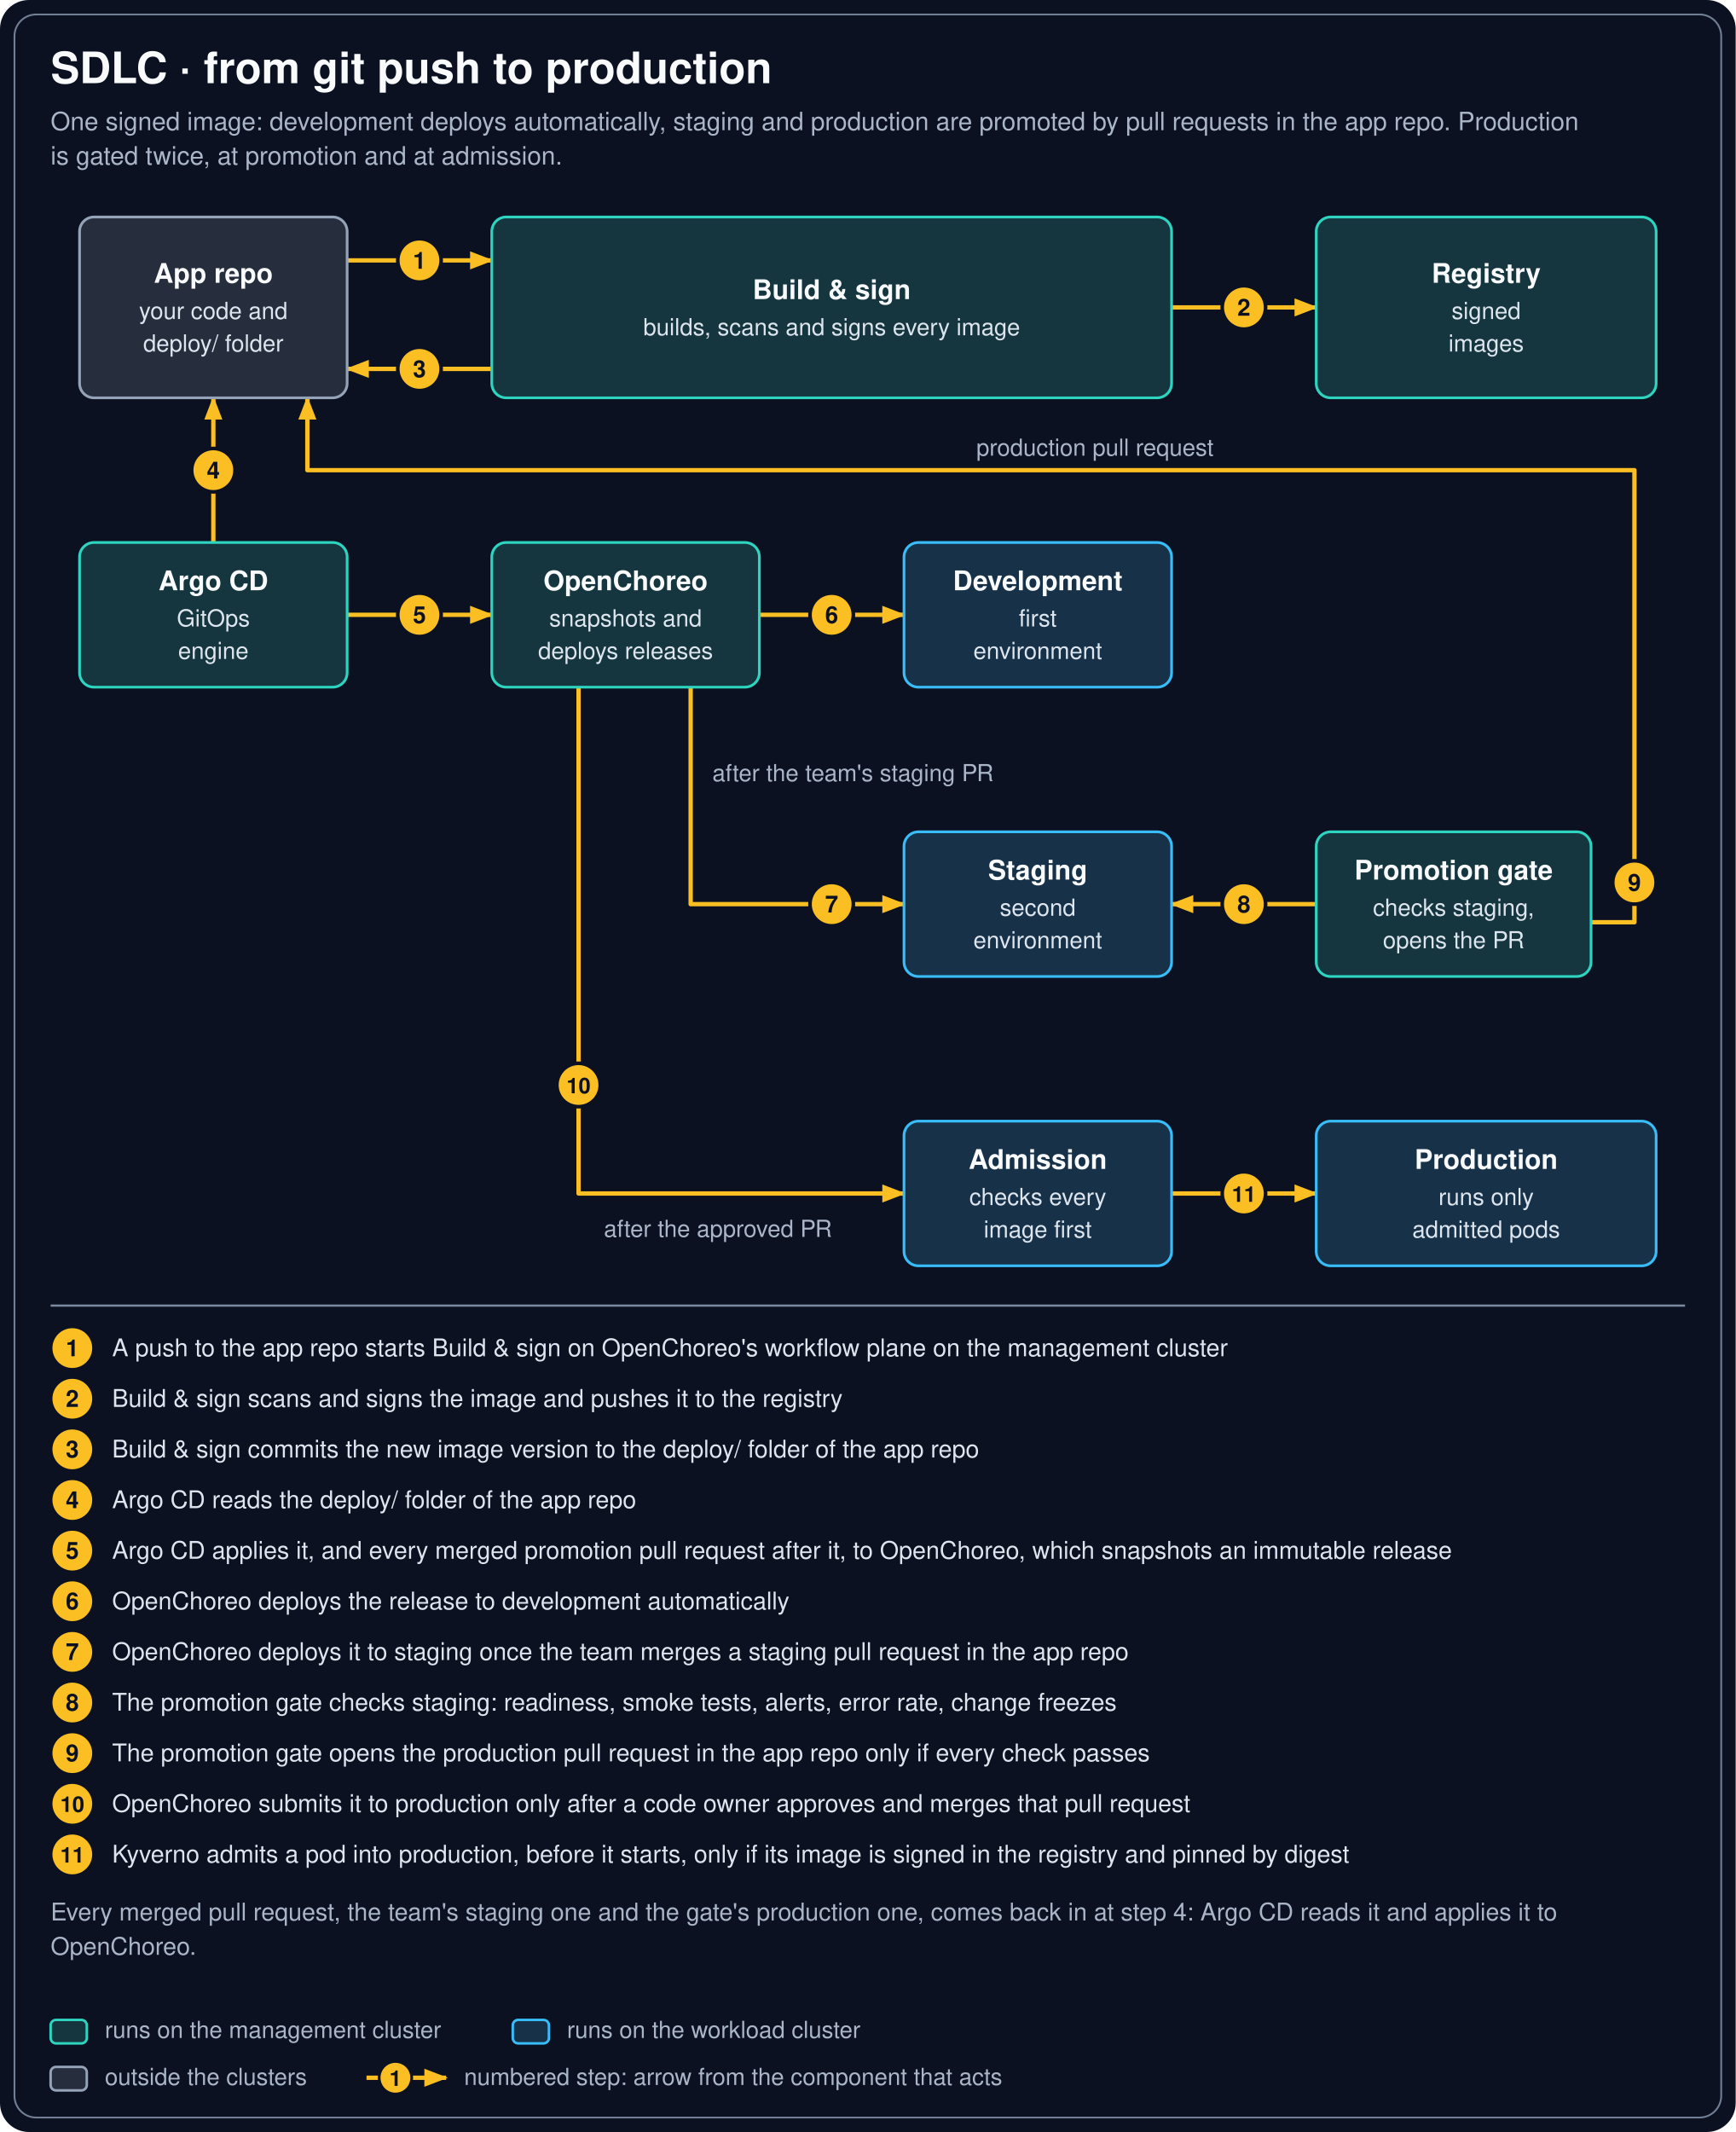
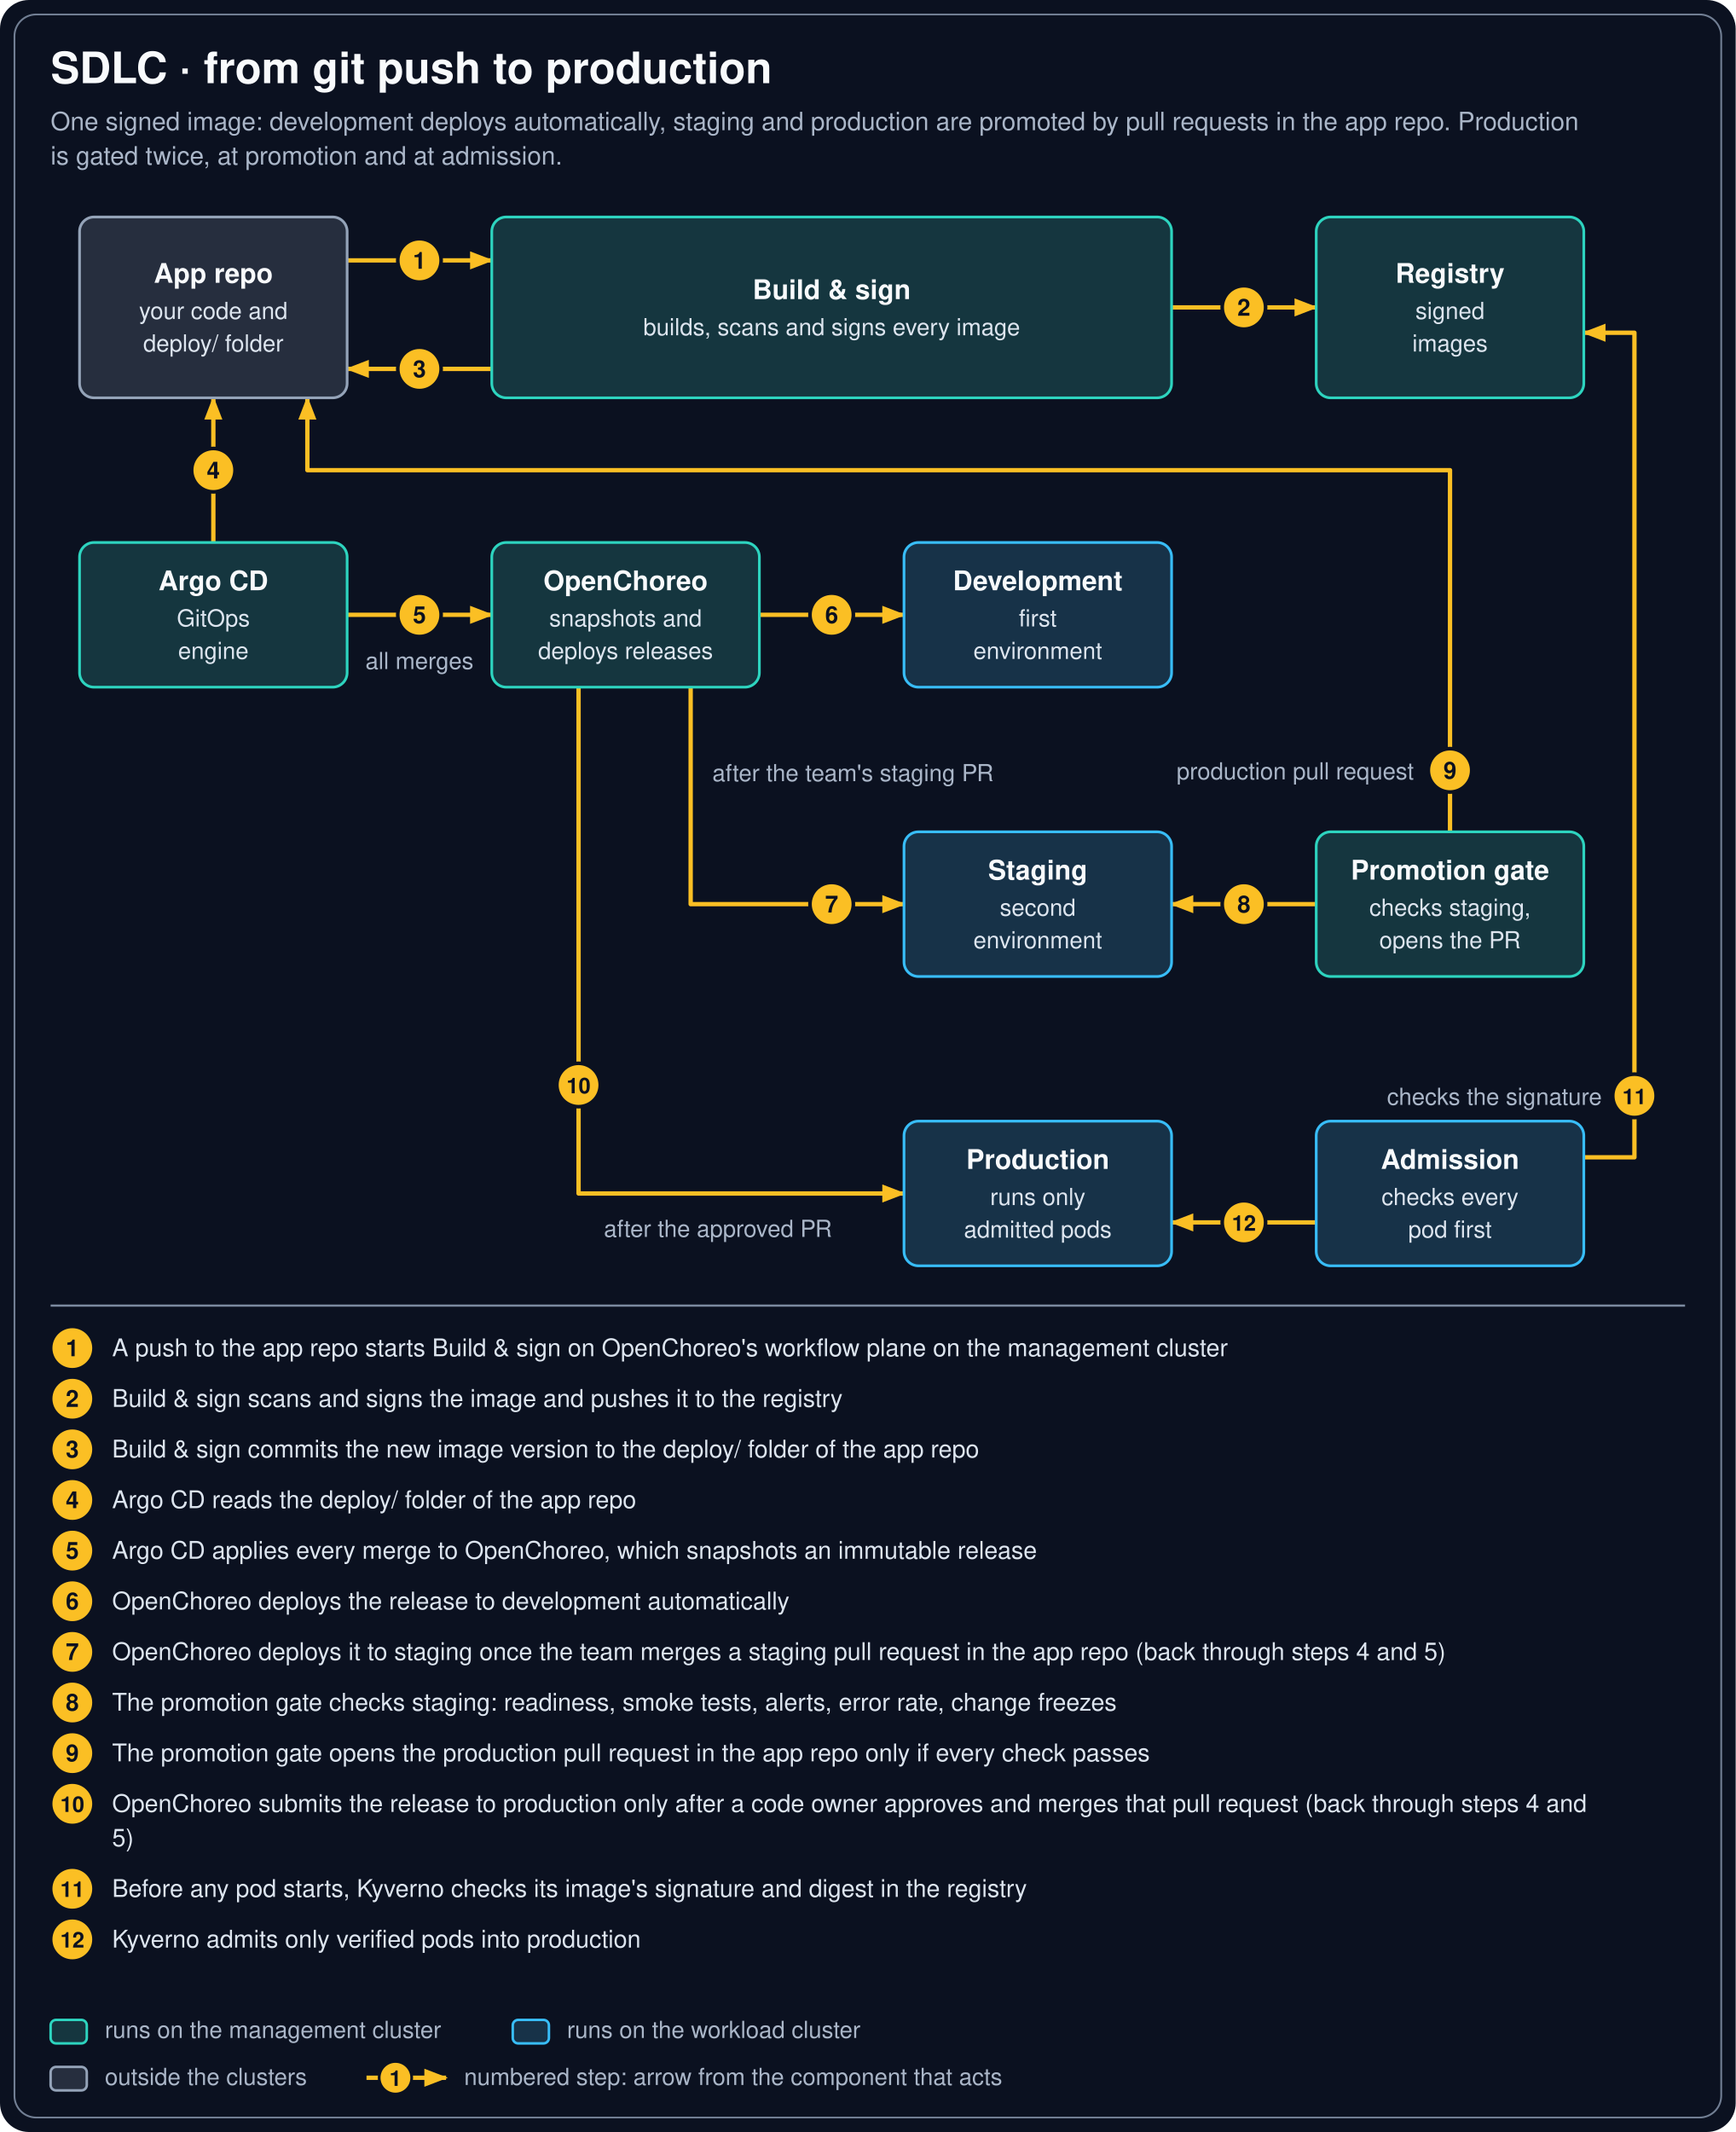
<svg xmlns="http://www.w3.org/2000/svg" width="960" height="1179" viewBox="0 0 960 1179" role="img" aria-label="SDLC · from git push to production">
-   <style>.s{font-family:'Segoe UI','Helvetica Neue',Helvetica,Arial,'Liberation Sans',sans-serif}.m{font-family:'JetBrains Mono',SFMono-Regular,Menlo,Consolas,'Liberation Mono',monospace}.fx{fill:none;stroke-width:3.4;stroke-linecap:round;stroke-dasharray:4 10;opacity:0;animation:fxdash .9s linear infinite,fxseq 14.60s linear infinite both}@keyframes fxdash{to{stroke-dashoffset:-14}}@keyframes fxseq{0%{opacity:0}3%{opacity:1}18.1%{opacity:1}23.1%{opacity:0}100%{opacity:0}}@media (prefers-reduced-motion:reduce){.fx{animation:none;opacity:0}}</style>
+   <style>.s{font-family:'Segoe UI','Helvetica Neue',Helvetica,Arial,'Liberation Sans',sans-serif}.m{font-family:'JetBrains Mono',SFMono-Regular,Menlo,Consolas,'Liberation Mono',monospace}.fx{fill:none;stroke-width:3.4;stroke-linecap:round;stroke-dasharray:4 10;opacity:0;animation:fxdash .9s linear infinite,fxseq 15.70s linear infinite both}@keyframes fxdash{to{stroke-dashoffset:-14}}@keyframes fxseq{0%{opacity:0}3%{opacity:1}16.8%{opacity:1}21.8%{opacity:0}100%{opacity:0}}@media (prefers-reduced-motion:reduce){.fx{animation:none;opacity:0}}</style>
  <defs>
    <marker id="ahfbbf24" markerWidth="13" markerHeight="10" refX="12" refY="5" orient="auto" markerUnits="userSpaceOnUse">
      <path d="M0,0 L13,5 L0,10 z" fill="#fbbf24" />
    </marker>
    <marker id="asfbbf24" markerWidth="13" markerHeight="10" refX="1" refY="5" orient="auto" markerUnits="userSpaceOnUse">
      <path d="M13,0 L0,5 L13,10 z" fill="#fbbf24" />
    </marker>
  </defs>
  <rect width="960" height="1179" rx="16" fill="#0b1120" />
  <rect x="8" y="8" width="944" height="1163" rx="12" fill="none" stroke="#8b9ab0" stroke-opacity=".8" />
  <path d="M 192.0 144.0 L 272.0 144.0" fill="none" stroke="#fbbf24" stroke-width="2.4" stroke-linejoin="round" marker-end="url(#ahfbbf24)" />
  <path d="M 648.0 170.0 L 728.0 170.0" fill="none" stroke="#fbbf24" stroke-width="2.4" stroke-linejoin="round" marker-end="url(#ahfbbf24)" />
  <path d="M 272.0 204.0 L 192.0 204.0" fill="none" stroke="#fbbf24" stroke-width="2.4" stroke-linejoin="round" marker-end="url(#ahfbbf24)" />
  <path d="M 118.0 300.0 L 118.0 220.0" fill="none" stroke="#fbbf24" stroke-width="2.4" stroke-linejoin="round" marker-end="url(#ahfbbf24)" />
  <path d="M 192.0 340.0 L 272.0 340.0" fill="none" stroke="#fbbf24" stroke-width="2.4" stroke-linejoin="round" marker-end="url(#ahfbbf24)" />
  <path d="M 420.0 340.0 L 500.0 340.0" fill="none" stroke="#fbbf24" stroke-width="2.4" stroke-linejoin="round" marker-end="url(#ahfbbf24)" />
  <path d="M 382.0 380.0 L 382.0 500.0 L 500.0 500.0" fill="none" stroke="#fbbf24" stroke-width="2.4" stroke-linejoin="round" marker-end="url(#ahfbbf24)" />
  <path d="M 728.0 500.0 L 648.0 500.0" fill="none" stroke="#fbbf24" stroke-width="2.4" stroke-linejoin="round" marker-end="url(#ahfbbf24)" />
-   <path d="M 880.0 510.0 L 904.0 510.0 L 904.0 260.0 L 170.0 260.0 L 170.0 220.0" fill="none" stroke="#fbbf24" stroke-width="2.4" stroke-linejoin="round" marker-end="url(#ahfbbf24)" />
+   <path d="M 802.0 460.0 L 802.0 260.0 L 170.0 260.0 L 170.0 220.0" fill="none" stroke="#fbbf24" stroke-width="2.4" stroke-linejoin="round" marker-end="url(#ahfbbf24)" />
  <path d="M 320.0 380.0 L 320.0 660.0 L 500.0 660.0" fill="none" stroke="#fbbf24" stroke-width="2.4" stroke-linejoin="round" marker-end="url(#ahfbbf24)" />
-   <path d="M 648.0 660.0 L 728.0 660.0" fill="none" stroke="#fbbf24" stroke-width="2.4" stroke-linejoin="round" marker-end="url(#ahfbbf24)" />
+   <path d="M 876.0 640.0 L 904.0 640.0 L 904.0 184.0 L 876.0 184.0" fill="none" stroke="#fbbf24" stroke-width="2.4" stroke-linejoin="round" marker-end="url(#ahfbbf24)" />
+   <path d="M 728.0 676.0 L 648.0 676.0" fill="none" stroke="#fbbf24" stroke-width="2.4" stroke-linejoin="round" marker-end="url(#ahfbbf24)" />
  <path class="fx" d="M 192.0 144.0 L 272.0 144.0" stroke="#fde5a7" style="animation-delay:0s,0.00s" />
  <path class="fx" d="M 648.0 170.0 L 728.0 170.0" stroke="#fde5a7" style="animation-delay:0s,1.10s" />
  <path class="fx" d="M 272.0 204.0 L 192.0 204.0" stroke="#fde5a7" style="animation-delay:0s,2.20s" />
  <path class="fx" d="M 118.0 300.0 L 118.0 220.0" stroke="#fde5a7" style="animation-delay:0s,3.30s" />
  <path class="fx" d="M 192.0 340.0 L 272.0 340.0" stroke="#fde5a7" style="animation-delay:0s,4.40s" />
  <path class="fx" d="M 420.0 340.0 L 500.0 340.0" stroke="#fde5a7" style="animation-delay:0s,5.50s" />
  <path class="fx" d="M 382.0 380.0 L 382.0 500.0 L 500.0 500.0" stroke="#fde5a7" style="animation-delay:0s,6.60s" />
  <path class="fx" d="M 728.0 500.0 L 648.0 500.0" stroke="#fde5a7" style="animation-delay:0s,7.70s" />
-   <path class="fx" d="M 880.0 510.0 L 904.0 510.0 L 904.0 260.0 L 170.0 260.0 L 170.0 220.0" stroke="#fde5a7" style="animation-delay:0s,8.80s" />
+   <path class="fx" d="M 802.0 460.0 L 802.0 260.0 L 170.0 260.0 L 170.0 220.0" stroke="#fde5a7" style="animation-delay:0s,8.80s" />
  <path class="fx" d="M 320.0 380.0 L 320.0 660.0 L 500.0 660.0" stroke="#fde5a7" style="animation-delay:0s,9.90s" />
-   <path class="fx" d="M 648.0 660.0 L 728.0 660.0" stroke="#fde5a7" style="animation-delay:0s,11.00s" />
+   <path class="fx" d="M 876.0 640.0 L 904.0 640.0 L 904.0 184.0 L 876.0 184.0" stroke="#fde5a7" style="animation-delay:0s,11.00s" />
+   <path class="fx" d="M 728.0 676.0 L 648.0 676.0" stroke="#fde5a7" style="animation-delay:0s,12.10s" />
  <rect x="44" y="120" width="148" height="100" rx="8" fill="#262e3e" stroke="#94a3b8" stroke-width="1.5" />
  <text class="s" x="118.0" y="156.4" font-size="15" fill="#f8fafc" font-weight="600" text-anchor="middle">App repo</text>
  <text class="s" x="118.0" y="176.4" font-size="13" fill="#dde5ef" text-anchor="middle">your code and</text>
  <text class="s" x="118.0" y="194.4" font-size="13" fill="#dde5ef" text-anchor="middle">deploy/ folder</text>
  <rect x="272" y="120" width="376" height="100" rx="8" fill="#15363f" stroke="#2dd4bf" stroke-width="1.5" />
  <text class="s" x="460.0" y="165.4" font-size="15" fill="#f8fafc" font-weight="600" text-anchor="middle">Build &amp; sign</text>
  <text class="s" x="460.0" y="185.4" font-size="13" fill="#dde5ef" text-anchor="middle">builds, scans and signs every image</text>
-   <rect x="728" y="120" width="188" height="100" rx="8" fill="#15363f" stroke="#2dd4bf" stroke-width="1.5" />
-   <text class="s" x="822.0" y="156.4" font-size="15" fill="#f8fafc" font-weight="600" text-anchor="middle">Registry</text>
-   <text class="s" x="822.0" y="176.4" font-size="13" fill="#dde5ef" text-anchor="middle">signed</text>
-   <text class="s" x="822.0" y="194.4" font-size="13" fill="#dde5ef" text-anchor="middle">images</text>
+   <rect x="728" y="120" width="148" height="100" rx="8" fill="#15363f" stroke="#2dd4bf" stroke-width="1.5" />
+   <text class="s" x="802.0" y="156.4" font-size="15" fill="#f8fafc" font-weight="600" text-anchor="middle">Registry</text>
+   <text class="s" x="802.0" y="176.4" font-size="13" fill="#dde5ef" text-anchor="middle">signed</text>
+   <text class="s" x="802.0" y="194.4" font-size="13" fill="#dde5ef" text-anchor="middle">images</text>
  <rect x="44" y="300" width="148" height="80" rx="8" fill="#15363f" stroke="#2dd4bf" stroke-width="1.5" />
  <text class="s" x="118.0" y="326.4" font-size="15" fill="#f8fafc" font-weight="600" text-anchor="middle">Argo CD</text>
  <text class="s" x="118.0" y="346.4" font-size="13" fill="#dde5ef" text-anchor="middle">GitOps</text>
  <text class="s" x="118.0" y="364.4" font-size="13" fill="#dde5ef" text-anchor="middle">engine</text>
  <rect x="272" y="300" width="148" height="80" rx="8" fill="#15363f" stroke="#2dd4bf" stroke-width="1.5" />
  <text class="s" x="346.0" y="326.4" font-size="15" fill="#f8fafc" font-weight="600" text-anchor="middle">OpenChoreo</text>
  <text class="s" x="346.0" y="346.4" font-size="13" fill="#dde5ef" text-anchor="middle">snapshots and</text>
  <text class="s" x="346.0" y="364.4" font-size="13" fill="#dde5ef" text-anchor="middle">deploys releases</text>
  <rect x="500" y="300" width="148" height="80" rx="8" fill="#173248" stroke="#38bdf8" stroke-width="1.5" />
  <text class="s" x="574.0" y="326.4" font-size="15" fill="#f8fafc" font-weight="600" text-anchor="middle">Development</text>
  <text class="s" x="574.0" y="346.4" font-size="13" fill="#dde5ef" text-anchor="middle">first</text>
  <text class="s" x="574.0" y="364.4" font-size="13" fill="#dde5ef" text-anchor="middle">environment</text>
  <rect x="500" y="460" width="148" height="80" rx="8" fill="#173248" stroke="#38bdf8" stroke-width="1.5" />
  <text class="s" x="574.0" y="486.4" font-size="15" fill="#f8fafc" font-weight="600" text-anchor="middle">Staging</text>
  <text class="s" x="574.0" y="506.4" font-size="13" fill="#dde5ef" text-anchor="middle">second</text>
  <text class="s" x="574.0" y="524.4" font-size="13" fill="#dde5ef" text-anchor="middle">environment</text>
-   <rect x="728" y="460" width="152" height="80" rx="8" fill="#15363f" stroke="#2dd4bf" stroke-width="1.5" />
-   <text class="s" x="804.0" y="486.4" font-size="15" fill="#f8fafc" font-weight="600" text-anchor="middle">Promotion gate</text>
-   <text class="s" x="804.0" y="506.4" font-size="13" fill="#dde5ef" text-anchor="middle">checks staging,</text>
-   <text class="s" x="804.0" y="524.4" font-size="13" fill="#dde5ef" text-anchor="middle">opens the PR</text>
+   <rect x="728" y="460" width="148" height="80" rx="8" fill="#15363f" stroke="#2dd4bf" stroke-width="1.5" />
+   <text class="s" x="802.0" y="486.4" font-size="15" fill="#f8fafc" font-weight="600" text-anchor="middle">Promotion gate</text>
+   <text class="s" x="802.0" y="506.4" font-size="13" fill="#dde5ef" text-anchor="middle">checks staging,</text>
+   <text class="s" x="802.0" y="524.4" font-size="13" fill="#dde5ef" text-anchor="middle">opens the PR</text>
  <rect x="500" y="620" width="148" height="80" rx="8" fill="#173248" stroke="#38bdf8" stroke-width="1.5" />
-   <text class="s" x="574.0" y="646.4" font-size="15" fill="#f8fafc" font-weight="600" text-anchor="middle">Admission</text>
-   <text class="s" x="574.0" y="666.4" font-size="13" fill="#dde5ef" text-anchor="middle">checks every</text>
-   <text class="s" x="574.0" y="684.4" font-size="13" fill="#dde5ef" text-anchor="middle">image first</text>
-   <rect x="728" y="620" width="188" height="80" rx="8" fill="#173248" stroke="#38bdf8" stroke-width="1.5" />
-   <text class="s" x="822.0" y="646.4" font-size="15" fill="#f8fafc" font-weight="600" text-anchor="middle">Production</text>
-   <text class="s" x="822.0" y="666.4" font-size="13" fill="#dde5ef" text-anchor="middle">runs only</text>
-   <text class="s" x="822.0" y="684.4" font-size="13" fill="#dde5ef" text-anchor="middle">admitted pods</text>
+   <text class="s" x="574.0" y="646.4" font-size="15" fill="#f8fafc" font-weight="600" text-anchor="middle">Production</text>
+   <text class="s" x="574.0" y="666.4" font-size="13" fill="#dde5ef" text-anchor="middle">runs only</text>
+   <text class="s" x="574.0" y="684.4" font-size="13" fill="#dde5ef" text-anchor="middle">admitted pods</text>
+   <rect x="728" y="620" width="148" height="80" rx="8" fill="#173248" stroke="#38bdf8" stroke-width="1.5" />
+   <text class="s" x="802.0" y="646.4" font-size="15" fill="#f8fafc" font-weight="600" text-anchor="middle">Admission</text>
+   <text class="s" x="802.0" y="666.4" font-size="13" fill="#dde5ef" text-anchor="middle">checks every</text>
+   <text class="s" x="802.0" y="684.4" font-size="13" fill="#dde5ef" text-anchor="middle">pod first</text>
  <text class="s" x="28.0" y="46.0" font-size="24" fill="#f8fafc" font-weight="700">SDLC · from git push to production</text>
  <text class="s" x="28.0" y="72.0" font-size="14" fill="#aab6c8">One signed image: development deploys automatically, staging and production are promoted by pull requests in the app repo. Production</text>
  <text class="s" x="28.0" y="91.0" font-size="14" fill="#aab6c8">is gated twice, at promotion and at admission.</text>
  <circle cx="232.0" cy="144.0" r="12" fill="#fbbf24" stroke="#0b1120" stroke-width="2" />
  <text class="s" x="232.0" y="148.6" font-size="13" font-weight="700" fill="#0b1120" text-anchor="middle">1</text>
  <circle cx="688.0" cy="170.0" r="12" fill="#fbbf24" stroke="#0b1120" stroke-width="2" />
  <text class="s" x="688.0" y="174.6" font-size="13" font-weight="700" fill="#0b1120" text-anchor="middle">2</text>
  <circle cx="232.0" cy="204.0" r="12" fill="#fbbf24" stroke="#0b1120" stroke-width="2" />
  <text class="s" x="232.0" y="208.6" font-size="13" font-weight="700" fill="#0b1120" text-anchor="middle">3</text>
  <circle cx="118.0" cy="260.0" r="12" fill="#fbbf24" stroke="#0b1120" stroke-width="2" />
  <text class="s" x="118.0" y="264.6" font-size="13" font-weight="700" fill="#0b1120" text-anchor="middle">4</text>
+   <rect x="196.2" y="356.0" width="71.6" height="20.0" rx="3" fill="#0b1120" />
+   <text class="s" x="232.0" y="370.0" font-size="13" fill="#aab6c8" text-anchor="middle">all merges</text>
  <circle cx="232.0" cy="340.0" r="12" fill="#fbbf24" stroke="#0b1120" stroke-width="2" />
  <text class="s" x="232.0" y="344.6" font-size="13" font-weight="700" fill="#0b1120" text-anchor="middle">5</text>
  <circle cx="460.0" cy="340.0" r="12" fill="#fbbf24" stroke="#0b1120" stroke-width="2" />
  <text class="s" x="460.0" y="344.6" font-size="13" font-weight="700" fill="#0b1120" text-anchor="middle">6</text>
  <rect x="390.0" y="418.0" width="173.8" height="20.0" rx="3" fill="#0b1120" />
  <text class="s" x="394.0" y="432.0" font-size="13" fill="#aab6c8">after the team's staging PR</text>
  <circle cx="460.0" cy="500.0" r="12" fill="#fbbf24" stroke="#0b1120" stroke-width="2" />
  <text class="s" x="460.0" y="504.6" font-size="13" font-weight="700" fill="#0b1120" text-anchor="middle">7</text>
  <circle cx="688.0" cy="500.0" r="12" fill="#fbbf24" stroke="#0b1120" stroke-width="2" />
  <text class="s" x="688.0" y="504.6" font-size="13" font-weight="700" fill="#0b1120" text-anchor="middle">8</text>
-   <rect x="536.0" y="238.0" width="147.4" height="20.0" rx="3" fill="#0b1120" />
-   <text class="s" x="540.0" y="252.0" font-size="13" fill="#aab6c8">production pull request</text>
-   <circle cx="904.0" cy="488.0" r="12" fill="#fbbf24" stroke="#0b1120" stroke-width="2" />
-   <text class="s" x="904.0" y="492.6" font-size="13" font-weight="700" fill="#0b1120" text-anchor="middle">9</text>
+   <rect x="638.6" y="417.0" width="147.4" height="20.0" rx="3" fill="#0b1120" />
+   <text class="s" x="782.0" y="431.0" font-size="13" fill="#aab6c8" text-anchor="end">production pull request</text>
+   <circle cx="802.0" cy="426.0" r="12" fill="#fbbf24" stroke="#0b1120" stroke-width="2" />
+   <text class="s" x="802.0" y="430.6" font-size="13" font-weight="700" fill="#0b1120" text-anchor="middle">9</text>
  <rect x="330.0" y="670.0" width="142.8" height="20.0" rx="3" fill="#0b1120" />
  <text class="s" x="334.0" y="684.0" font-size="13" fill="#aab6c8">after the approved PR</text>
  <circle cx="320.0" cy="600.0" r="12" fill="#fbbf24" stroke="#0b1120" stroke-width="2" />
  <text class="s" x="320.0" y="604.6" font-size="12" font-weight="700" fill="#0b1120" text-anchor="middle">10</text>
-   <circle cx="688.0" cy="660.0" r="12" fill="#fbbf24" stroke="#0b1120" stroke-width="2" />
-   <text class="s" x="688.0" y="664.6" font-size="12" font-weight="700" fill="#0b1120" text-anchor="middle">11</text>
+   <rect x="755.6" y="597.0" width="134.4" height="20.0" rx="3" fill="#0b1120" />
+   <text class="s" x="886.0" y="611.0" font-size="13" fill="#aab6c8" text-anchor="end">checks the signature</text>
+   <circle cx="904.0" cy="606.0" r="12" fill="#fbbf24" stroke="#0b1120" stroke-width="2" />
+   <text class="s" x="904.0" y="610.6" font-size="12" font-weight="700" fill="#0b1120" text-anchor="middle">11</text>
+   <circle cx="688.0" cy="676.0" r="12" fill="#fbbf24" stroke="#0b1120" stroke-width="2" />
+   <text class="s" x="688.0" y="680.6" font-size="12" font-weight="700" fill="#0b1120" text-anchor="middle">12</text>
  <line x1="28" y1="722" x2="932" y2="722" stroke="#7c8aa0" stroke-width="1.2" />
  <circle cx="40" cy="745.5" r="11" fill="#fbbf24" />
  <text class="s" x="40" y="750" font-size="13" font-weight="700" fill="#0b1120" text-anchor="middle">1</text>
  <text class="s" x="62.0" y="750.0" font-size="13.5" fill="#dde5ef">A push to the app repo starts Build &amp; sign on OpenChoreo's workflow plane on the management cluster</text>
  <circle cx="40" cy="773.5" r="11" fill="#fbbf24" />
  <text class="s" x="40" y="778" font-size="13" font-weight="700" fill="#0b1120" text-anchor="middle">2</text>
  <text class="s" x="62.0" y="778.0" font-size="13.5" fill="#dde5ef">Build &amp; sign scans and signs the image and pushes it to the registry</text>
  <circle cx="40" cy="801.5" r="11" fill="#fbbf24" />
  <text class="s" x="40" y="806" font-size="13" font-weight="700" fill="#0b1120" text-anchor="middle">3</text>
  <text class="s" x="62.0" y="806.0" font-size="13.5" fill="#dde5ef">Build &amp; sign commits the new image version to the deploy/ folder of the app repo</text>
  <circle cx="40" cy="829.5" r="11" fill="#fbbf24" />
  <text class="s" x="40" y="834" font-size="13" font-weight="700" fill="#0b1120" text-anchor="middle">4</text>
  <text class="s" x="62.0" y="834.0" font-size="13.5" fill="#dde5ef">Argo CD reads the deploy/ folder of the app repo</text>
  <circle cx="40" cy="857.5" r="11" fill="#fbbf24" />
  <text class="s" x="40" y="862" font-size="13" font-weight="700" fill="#0b1120" text-anchor="middle">5</text>
-   <text class="s" x="62.0" y="862.0" font-size="13.5" fill="#dde5ef">Argo CD applies it, and every merged promotion pull request after it, to OpenChoreo, which snapshots an immutable release</text>
+   <text class="s" x="62.0" y="862.0" font-size="13.5" fill="#dde5ef">Argo CD applies every merge to OpenChoreo, which snapshots an immutable release</text>
  <circle cx="40" cy="885.5" r="11" fill="#fbbf24" />
  <text class="s" x="40" y="890" font-size="13" font-weight="700" fill="#0b1120" text-anchor="middle">6</text>
  <text class="s" x="62.0" y="890.0" font-size="13.5" fill="#dde5ef">OpenChoreo deploys the release to development automatically</text>
  <circle cx="40" cy="913.5" r="11" fill="#fbbf24" />
  <text class="s" x="40" y="918" font-size="13" font-weight="700" fill="#0b1120" text-anchor="middle">7</text>
-   <text class="s" x="62.0" y="918.0" font-size="13.5" fill="#dde5ef">OpenChoreo deploys it to staging once the team merges a staging pull request in the app repo</text>
+   <text class="s" x="62.0" y="918.0" font-size="13.5" fill="#dde5ef">OpenChoreo deploys it to staging once the team merges a staging pull request in the app repo (back through steps 4 and 5)</text>
  <circle cx="40" cy="941.5" r="11" fill="#fbbf24" />
  <text class="s" x="40" y="946" font-size="13" font-weight="700" fill="#0b1120" text-anchor="middle">8</text>
  <text class="s" x="62.0" y="946.0" font-size="13.5" fill="#dde5ef">The promotion gate checks staging: readiness, smoke tests, alerts, error rate, change freezes</text>
  <circle cx="40" cy="969.5" r="11" fill="#fbbf24" />
  <text class="s" x="40" y="974" font-size="13" font-weight="700" fill="#0b1120" text-anchor="middle">9</text>
  <text class="s" x="62.0" y="974.0" font-size="13.5" fill="#dde5ef">The promotion gate opens the production pull request in the app repo only if every check passes</text>
  <circle cx="40" cy="997.5" r="11" fill="#fbbf24" />
  <text class="s" x="40" y="1002" font-size="12" font-weight="700" fill="#0b1120" text-anchor="middle">10</text>
-   <text class="s" x="62.0" y="1002.0" font-size="13.5" fill="#dde5ef">OpenChoreo submits it to production only after a code owner approves and merges that pull request</text>
-   <circle cx="40" cy="1025.5" r="11" fill="#fbbf24" />
-   <text class="s" x="40" y="1030" font-size="12" font-weight="700" fill="#0b1120" text-anchor="middle">11</text>
-   <text class="s" x="62.0" y="1030.0" font-size="13.5" fill="#dde5ef">Kyverno admits a pod into production, before it starts, only if its image is signed in the registry and pinned by digest</text>
-   <text class="s" x="28.0" y="1062.0" font-size="13.5" fill="#aab6c8">Every merged pull request, the team's staging one and the gate's production one, comes back in at step 4: Argo CD reads it and applies it to</text>
-   <text class="s" x="28.0" y="1081.0" font-size="13.5" fill="#aab6c8">OpenChoreo.</text>
+   <text class="s" x="62.0" y="1002.0" font-size="13.5" fill="#dde5ef">OpenChoreo submits the release to production only after a code owner approves and merges that pull request (back through steps 4 and</text>
+   <text class="s" x="62.0" y="1021.0" font-size="13.5" fill="#dde5ef">5)</text>
+   <circle cx="40" cy="1044.5" r="11" fill="#fbbf24" />
+   <text class="s" x="40" y="1049" font-size="12" font-weight="700" fill="#0b1120" text-anchor="middle">11</text>
+   <text class="s" x="62.0" y="1049.0" font-size="13.5" fill="#dde5ef">Before any pod starts, Kyverno checks its image's signature and digest in the registry</text>
+   <circle cx="40" cy="1072.5" r="11" fill="#fbbf24" />
+   <text class="s" x="40" y="1077" font-size="12" font-weight="700" fill="#0b1120" text-anchor="middle">12</text>
+   <text class="s" x="62.0" y="1077.0" font-size="13.5" fill="#dde5ef">Kyverno admits only verified pods into production</text>
  <rect x="28" y="1117" width="20" height="13" rx="3" fill="#15363f" stroke="#2dd4bf" stroke-width="1.4" />
  <text class="s" x="58.0" y="1127.0" font-size="13" fill="#aab6c8">runs on the management cluster</text>
  <rect x="283.605" y="1117" width="20" height="13" rx="3" fill="#173248" stroke="#38bdf8" stroke-width="1.4" />
  <text class="s" x="313.6" y="1127.0" font-size="13" fill="#aab6c8">runs on the workload cluster</text>
  <rect x="28" y="1143" width="20" height="13" rx="3" fill="#262e3e" stroke="#94a3b8" stroke-width="1.4" />
  <text class="s" x="58.0" y="1153.0" font-size="13" fill="#aab6c8">outside the clusters</text>
  <path d="M 202.715 1149 L 246.715 1149" stroke="#fbbf24" stroke-width="2.4" marker-end="url(#ahfbbf24)" />
  <circle cx="218.715" cy="1149" r="9" fill="#fbbf24" stroke="#0b1120" stroke-width="1.5" />
  <text class="s" x="218.715" y="1153.5" font-size="12" font-weight="700" fill="#0b1120" text-anchor="middle">1</text>
  <text class="s" x="256.7" y="1153.0" font-size="13" fill="#aab6c8">numbered step: arrow from the component that acts</text>
</svg>
